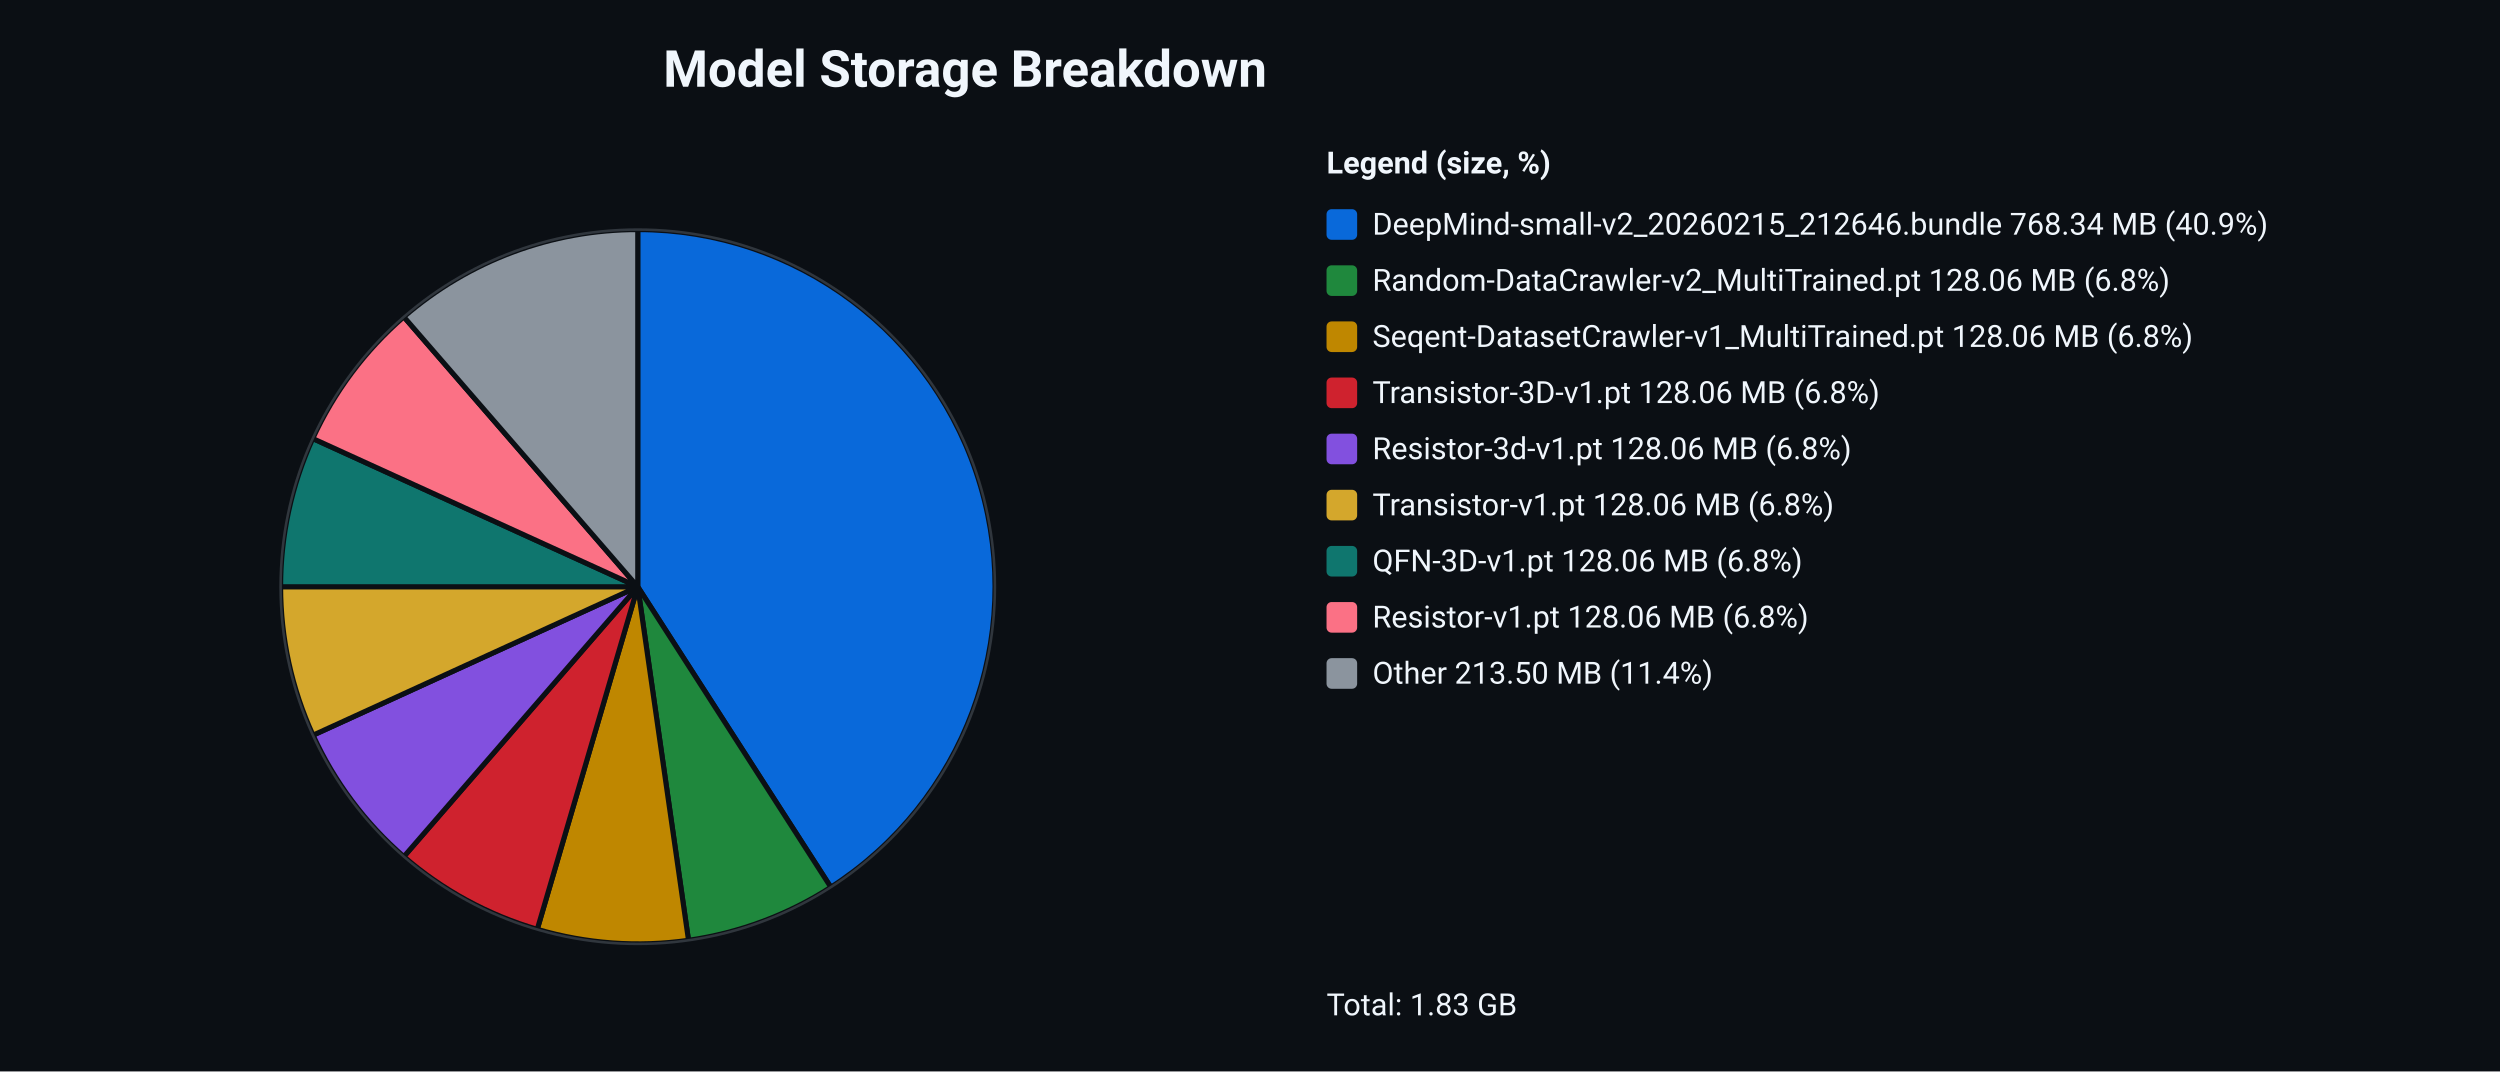
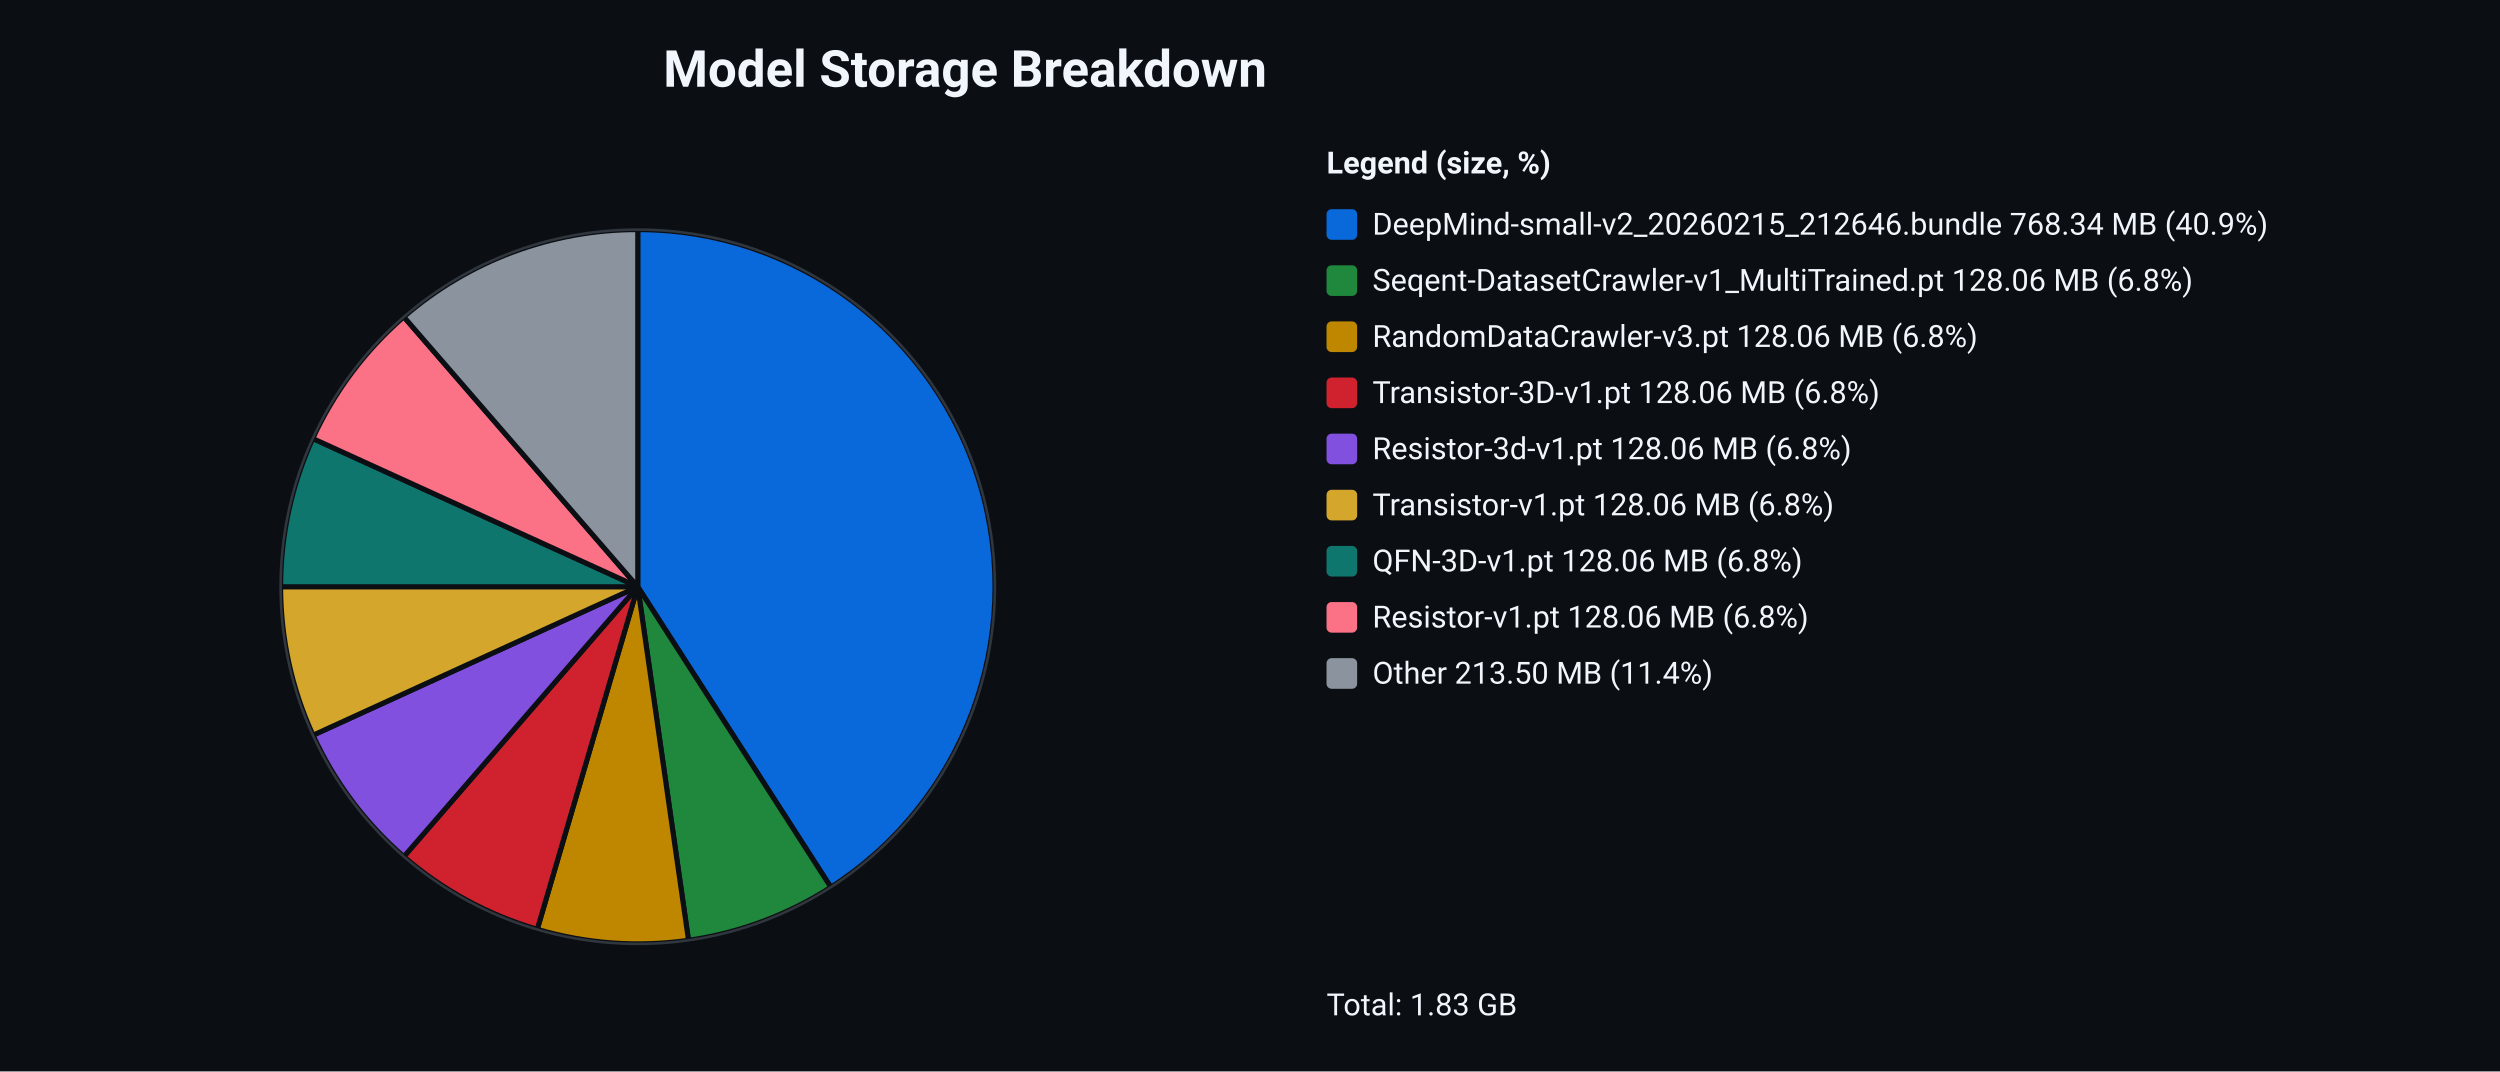
<svg xmlns="http://www.w3.org/2000/svg" width="980" height="420" viewBox="0 0 980 420">
  <rect x="0" y="0" width="980" height="420" fill="#0b0f14" />
  <text x="260" y="34" font-family="ui-sans-serif, system-ui, -apple-system, Segoe UI, Roboto, Arial" font-size="20" font-weight="700" fill="#f0f6fc">Model Storage Breakdown</text>
  <path d="M 250.0 230.0 L 250.0 90.0 A 140.0 140.0 0 0 1 325.7 347.8 Z" fill="#0969da" stroke="#0b0f14" stroke-width="2" />
  <path d="M 250.0 230.0 L 325.7 347.8 A 140.0 140.0 0 0 1 269.9 368.6 Z" fill="#1f883d" stroke="#0b0f14" stroke-width="2" />
  <path d="M 250.0 230.0 L 269.9 368.6 A 140.0 140.0 0 0 1 210.6 364.3 Z" fill="#bf8700" stroke="#0b0f14" stroke-width="2" />
  <path d="M 250.0 230.0 L 210.6 364.3 A 140.0 140.0 0 0 1 158.3 335.8 Z" fill="#cf222e" stroke="#0b0f14" stroke-width="2" />
  <path d="M 250.0 230.0 L 158.3 335.8 A 140.0 140.0 0 0 1 122.7 288.2 Z" fill="#8250df" stroke="#0b0f14" stroke-width="2" />
  <path d="M 250.0 230.0 L 122.7 288.2 A 140.0 140.0 0 0 1 110.0 230.0 Z" fill="#d4a72c" stroke="#0b0f14" stroke-width="2" />
  <path d="M 250.0 230.0 L 110.0 230.0 A 140.0 140.0 0 0 1 122.6 171.9 Z" fill="#0f766e" stroke="#0b0f14" stroke-width="2" />
  <path d="M 250.0 230.0 L 122.6 171.9 A 140.0 140.0 0 0 1 158.3 124.2 Z" fill="#fb7185" stroke="#0b0f14" stroke-width="2" />
  <path d="M 250.0 230.0 L 158.3 124.2 A 140.0 140.0 0 0 1 250.0 90.0 Z" fill="#8b949e" stroke="#0b0f14" stroke-width="2" />
  <circle cx="250.0" cy="230.0" r="140.0" fill="none" stroke="#30363d" stroke-width="1" />
  <text x="520.0" y="68.0" font-family="ui-sans-serif, system-ui, -apple-system, Segoe UI, Roboto, Arial" font-size="12" font-weight="700" fill="#f0f6fc">Legend (size, %)</text>
  <rect x="520.0" y="82.0" width="12" height="12" rx="2" fill="#0969da" />
  <text x="538.0" y="92.0" font-family="ui-sans-serif, system-ui, -apple-system, Segoe UI, Roboto, Arial" font-size="12" fill="#f0f6fc">DeepMind-small-v2_20260215_212646.bundle  768.34 MB  (40.9%)</text>
  <rect x="520.0" y="104.0" width="12" height="12" rx="2" fill="#1f883d" />
-   <text x="538.0" y="114.0" font-family="ui-sans-serif, system-ui, -apple-system, Segoe UI, Roboto, Arial" font-size="12" fill="#f0f6fc">Random-DataCrawler-v2_MultiTrained.pt  128.06 MB  (6.8%)</text>
+   <text x="538.0" y="114.0" font-family="ui-sans-serif, system-ui, -apple-system, Segoe UI, Roboto, Arial" font-size="12" fill="#f0f6fc">Seqent-DatasetCrawler-v1_MultiTrained.pt  128.06 MB  (6.8%)</text>
  <rect x="520.0" y="126.0" width="12" height="12" rx="2" fill="#bf8700" />
-   <text x="538.0" y="136.0" font-family="ui-sans-serif, system-ui, -apple-system, Segoe UI, Roboto, Arial" font-size="12" fill="#f0f6fc">Seqent-DatasetCrawler-v1_MultiTrained.pt  128.06 MB  (6.8%)</text>
+   <text x="538.0" y="136.0" font-family="ui-sans-serif, system-ui, -apple-system, Segoe UI, Roboto, Arial" font-size="12" fill="#f0f6fc">RandomDataCrawler-v3.pt  128.06 MB  (6.8%)</text>
  <rect x="520.0" y="148.0" width="12" height="12" rx="2" fill="#cf222e" />
  <text x="538.0" y="158.0" font-family="ui-sans-serif, system-ui, -apple-system, Segoe UI, Roboto, Arial" font-size="12" fill="#f0f6fc">Transistor-3D-v1.pt  128.06 MB  (6.8%)</text>
  <rect x="520.0" y="170.0" width="12" height="12" rx="2" fill="#8250df" />
  <text x="538.0" y="180.0" font-family="ui-sans-serif, system-ui, -apple-system, Segoe UI, Roboto, Arial" font-size="12" fill="#f0f6fc">Resistor-3d-v1.pt  128.06 MB  (6.8%)</text>
  <rect x="520.0" y="192.0" width="12" height="12" rx="2" fill="#d4a72c" />
  <text x="538.0" y="202.0" font-family="ui-sans-serif, system-ui, -apple-system, Segoe UI, Roboto, Arial" font-size="12" fill="#f0f6fc">Transistor-v1.pt  128.06 MB  (6.8%)</text>
  <rect x="520.0" y="214.0" width="12" height="12" rx="2" fill="#0f766e" />
  <text x="538.0" y="224.0" font-family="ui-sans-serif, system-ui, -apple-system, Segoe UI, Roboto, Arial" font-size="12" fill="#f0f6fc">QFN-3D-v1.pt  128.06 MB  (6.8%)</text>
  <rect x="520.0" y="236.0" width="12" height="12" rx="2" fill="#fb7185" />
  <text x="538.0" y="246.0" font-family="ui-sans-serif, system-ui, -apple-system, Segoe UI, Roboto, Arial" font-size="12" fill="#f0f6fc">Resistor-v1.pt  128.06 MB  (6.8%)</text>
  <rect x="520.0" y="258.0" width="12" height="12" rx="2" fill="#8b949e" />
  <text x="538.0" y="268.0" font-family="ui-sans-serif, system-ui, -apple-system, Segoe UI, Roboto, Arial" font-size="12" fill="#f0f6fc">Other  213.50 MB  (11.4%)</text>
  <text x="520.0" y="398" font-family="ui-sans-serif, system-ui, -apple-system, Segoe UI, Roboto, Arial" font-size="12" fill="#f0f6fc">Total: 1.83 GB</text>
</svg>
